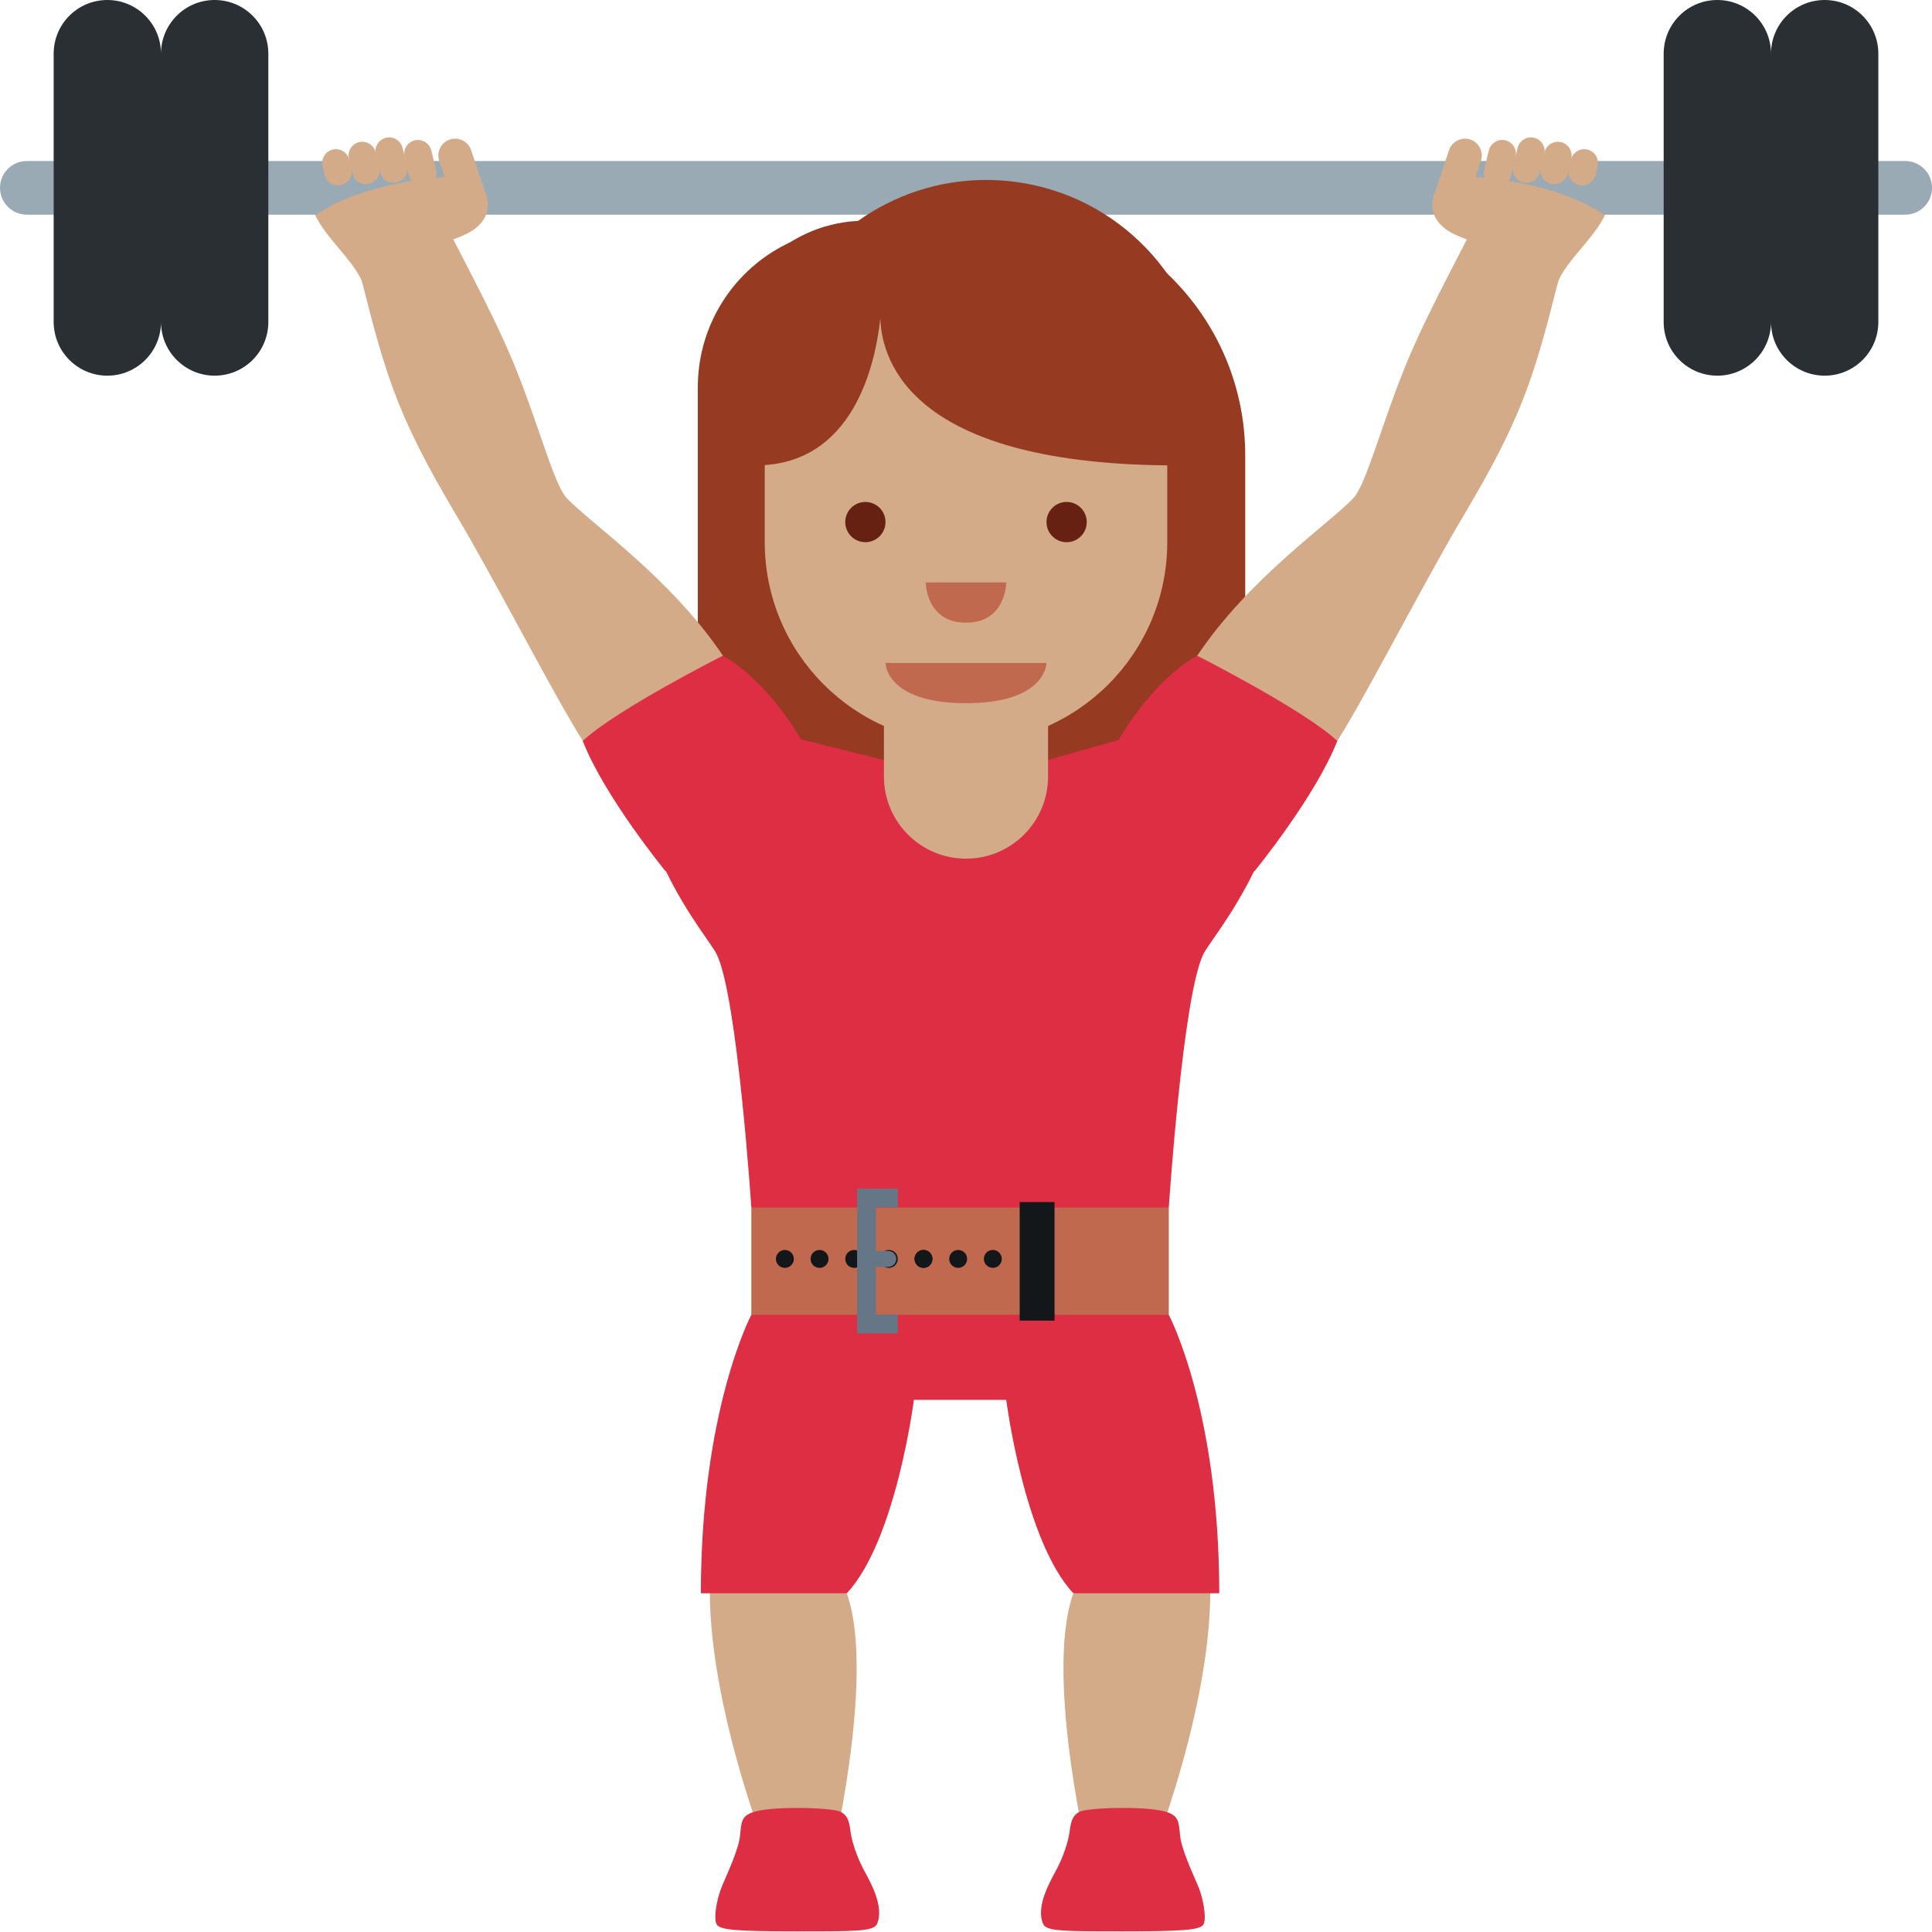
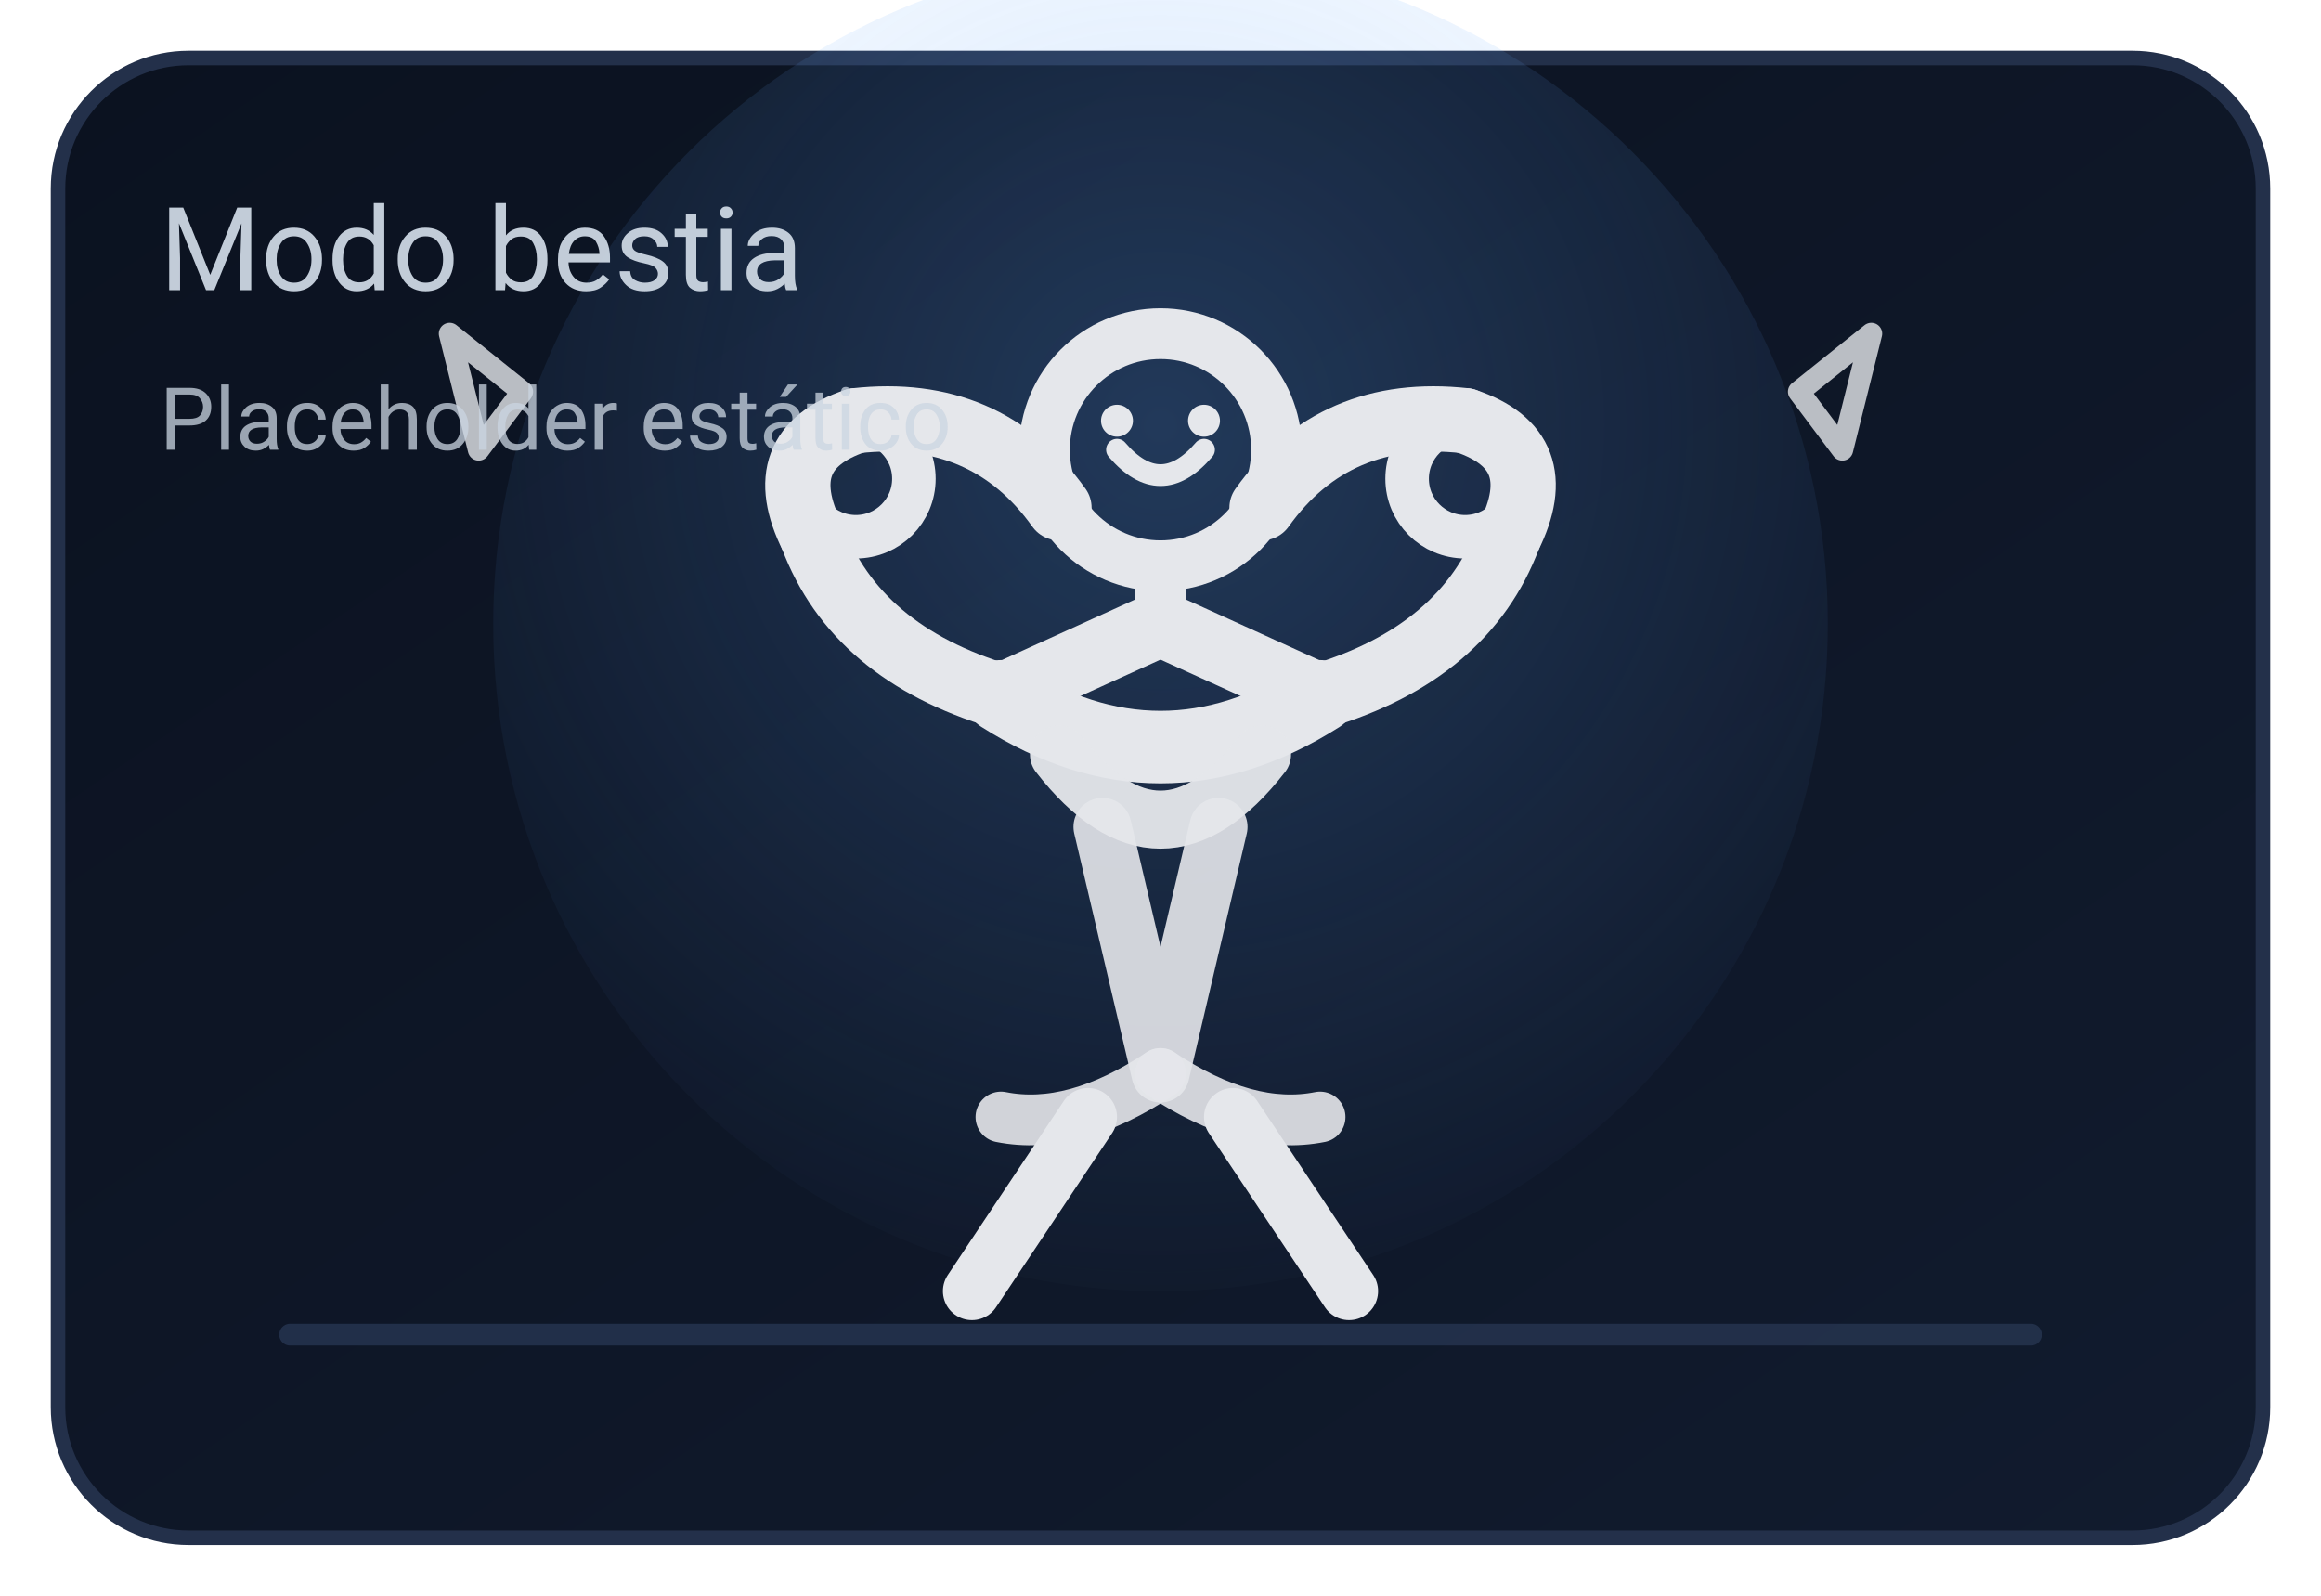
- <svg xmlns="http://www.w3.org/2000/svg" width="800px" height="800px" viewBox="0 0 36 36" aria-hidden="true" role="img" class="iconify iconify--twemoji" preserveAspectRatio="xMidYMid meet">
-   <path fill="#963B22" d="M18.528 3.81c-.731 0-1.421.173-2.037.472a2.975 2.975 0 0 0-3.488 2.928v5.1h.007c.078 2.748 2.326 4.954 5.093 4.954s5.015-2.206 5.093-4.954h.007V8.485a4.675 4.675 0 0 0-4.675-4.675z">
- 
- </path>
-   <path fill="#D4AB88" d="M15.447 34.875h-1.02s-1.384-3.348-1.18-5.736l2.531.549c.56 1.564-.331 5.187-.331 5.187zm4.885 0h1.02s1.384-3.348 1.18-5.736L20 29.688c-.559 1.564.332 5.187.332 5.187z">
- 
- </path>
-   <path fill="#DD2E44" d="M13.452 35.149c.102-.243.316-.694.339-.955c.023-.261.034-.354.238-.426c.345-.121 1.427-.087 1.613-.016c.185.071.188.263.214.424c.026.161.113.424.226.64s.406.697.26 1.034c-.061.14-.402.138-1.497.138s-1.408-.026-1.483-.118s-.011-.477.09-.721zm8.875 0c-.102-.243-.316-.694-.339-.955c-.023-.261-.034-.354-.238-.426c-.345-.121-1.427-.087-1.613-.016c-.185.071-.188.263-.214.424c-.026.161-.113.424-.226.64s-.406.697-.26 1.034c.061.14.402.138 1.497.138s1.408-.026 1.483-.118c.074-.092.011-.477-.09-.721z">
- 
- </path>
-   <path fill="#D4AB88" d="M8.31 4.156c.011.127.814 1.525 1.266 2.625c.452 1.1.747 2.25.984 2.5c.476.499 1.926 1.474 2.911 2.937c.985 1.464-1.977 2.58-2.611 1.588c-.451-.706-1.309-2.368-2.097-3.759c-.304-.54-.897-1.454-1.328-2.516c-.406-1-.642-2.168-.702-2.312c-.179-.425-.879-.977-.913-1.407c0 0 2.454-.084 2.49.344zm19.159 0c-.011.127-.814 1.525-1.266 2.625c-.452 1.1-.747 2.25-.984 2.5c-.476.499-1.926 1.474-2.911 2.937c-.985 1.464 1.977 2.58 2.611 1.588c.451-.706 1.309-2.368 2.097-3.759c.304-.54.897-1.454 1.328-2.516c.406-1 .642-2.168.702-2.312c.178-.425.878-.977.912-1.406c0-.001-2.453-.085-2.489.343z">
- 
- </path>
-   <path fill="#99AAB5" d="M36 3.5a.5.5 0 0 1-.5.5H.5a.5.5 0 0 1 0-1h35a.5.5 0 0 1 .5.5z">
- 
- </path>
-   <path fill="#292F33" d="M34 0a1 1 0 0 0-1 1a1 1 0 1 0-2 0v5a1 1 0 1 0 2 0a1 1 0 1 0 2 0V1a1 1 0 0 0-1-1zM4 0a1 1 0 0 0-1 1a1 1 0 1 0-2 0v5a1 1 0 1 0 2 0a1 1 0 1 0 2 0V1a1 1 0 0 0-1-1z">
- 
- </path>
-   <path fill="#DD2E44" d="M24.918 13.806c-.625-.583-2.611-1.588-2.611-1.588c-.709.401-1.237 1.188-1.465 1.571l-1.398.394h-2.89l-1.627-.406c-.231-.387-.755-1.162-1.458-1.559c0 0-1.986 1.004-2.611 1.588c.406 1.039 1.543 2.428 1.543 2.428l.008-.001c.4.821.854 1.362.945 1.547c.386.781.646 4.72.646 4.72l4 1.5l3.779-1.5s.26-3.939.643-4.719c.091-.185.545-.727.945-1.547l.008.001c0-.001 1.138-1.39 1.543-2.429z">
- 
- </path>
-   <path fill="#D4AB88" d="M16.471 11.412v3.059a1.529 1.529 0 1 0 3.058 0v-3.059h-3.058z">
- 
- </path>
-   <path fill="#963B22" d="M18.375 3.353c-.89 0-1.712.284-2.386.763a2.62 2.62 0 0 0-2.49 2.612c0 1.156.005 2.613 1.529 3.156a4.125 4.125 0 1 0 3.347-6.531z">
- 
- </path>
-   <path fill="#D4AB88" d="M21.75 5.602h-7.5v4.5a3.75 3.75 0 1 0 7.5 0v-4.5z">
- 
- </path>
-   <path fill="#963B22" d="M18 4l-3.924 1.533v3.139c1.831 0 2.236-1.893 2.327-2.737c.031.844.639 2.737 5.52 2.737V5.533L18 4z">
- 
- </path>
-   <path fill="#C1694F" d="M19.5 12.353h-3s0 .75 1.5.75s1.5-.75 1.5-.75z">
- 
- </path>
-   <circle fill="#662113" cx="16.125" cy="9.728" r=".375">
- 
- </circle>
-   <path fill="#662113" d="M20.25 9.728a.375.375 0 1 1-.75 0a.375.375 0 0 1 .75 0z">
- 
- </path>
-   <path fill="#C1694F" d="M17.25 10.853h1.5s0 .75-.75.75s-.75-.75-.75-.75z">
- 
- </path>
-   <g fill="#D4AB88">
-     <path d="M27.096 4.363c-.33-.157-.476-.428-.377-.719l.003-.01c.099-.291.291-.346.738-.339c0 0 1.521.076 2.437.712c0 0-.199.304-.447.56l-.003.01c-.101.29-1.614.137-2.351-.214z">
- 
- </path>
-     <path d="M27.843 3.47a.257.257 0 0 1-.188-.31l.087-.357c.033-.137.173-.221.31-.188s.221.173.188.31l-.087.357a.258.258 0 0 1-.31.188zm-.445-.87a.315.315 0 0 0-.397.197l-.279.837c-.055.164.168-.068.332-.013a.314.314 0 0 0 .397-.196l.144-.427a.316.316 0 0 0-.197-.398z">
- 
- </path>
-     <path d="M28.384 3.399a.257.257 0 0 1-.188-.31l.082-.334c.033-.137.173-.221.31-.188s.221.173.188.31l-.082.334a.258.258 0 0 1-.31.188z">
- 
- </path>
-     <path d="M28.9 3.424a.257.257 0 0 1-.188-.31l.068-.277c.033-.137.173-.221.31-.188s.221.173.188.31l-.068.277a.258.258 0 0 1-.31.188z">
- 
- </path>
-     <path d="M29.419 3.447a.257.257 0 0 1-.188-.31l.04-.162c.033-.137.173-.221.31-.188s.221.173.188.31l-.04.162a.257.257 0 0 1-.31.188z">
- 
- </path>
+ <svg xmlns="http://www.w3.org/2000/svg" viewBox="0 0 320 220" width="640" height="440" role="img" aria-label="Placeholder estático: atleta fuerte posando">
+   <defs>
+     <linearGradient id="bg2" x1="0" x2="1" y1="0" y2="1">
+       <stop offset="0" stop-color="#0b1220" />
+       <stop offset="1" stop-color="#111b2e" />
+     </linearGradient>
+     <radialGradient id="glow" cx="50%" cy="35%" r="70%">
+       <stop offset="0" stop-color="#60a5fa" stop-opacity="0.25" />
+       <stop offset="1" stop-color="#60a5fa" stop-opacity="0" />
+     </radialGradient>
+   </defs>
+   <rect x="8" y="8" width="304" height="204" rx="18" fill="url(#bg2)" />
+   <rect x="8" y="8" width="304" height="204" rx="18" fill="none" stroke="#23304a" stroke-width="2" />
+   <circle cx="160" cy="86" r="92" fill="url(#glow)" />
+   <path d="M40 184 H280" stroke="#24324d" stroke-width="3" stroke-linecap="round" opacity="0.9" />
+   <g fill="none" stroke="#e5e7eb" stroke-linecap="round" stroke-linejoin="round">
+     <circle cx="160" cy="62" r="16" stroke-width="7" />
+     <path d="M154 62 Q160 69 166 62" stroke-width="3" />
+     <circle cx="154" cy="58" r="2.2" fill="#e5e7eb" stroke="none" />
+     <circle cx="166" cy="58" r="2.2" fill="#e5e7eb" stroke="none" />
+     <path d="M160 78 L160 86" stroke-width="7" />
+     <path d="M160 86 L138 96" stroke-width="9" />
+     <path d="M160 86 L182 96" stroke-width="9" />
+     <path d="M138 96 Q160 110 182 96" stroke-width="10" />
+     <path d="M146 104 Q160 122 174 104" stroke-width="8" opacity="0.95" />
+     <path d="M152 114 L160 148 L168 114" stroke-width="8" opacity="0.9" />
+     <path d="M138 96 Q118 90 112 74" stroke-width="9" />
+     <path d="M112 74 Q106 62 118 58" stroke-width="9" />
+     <circle cx="118" cy="66" r="8" stroke-width="6" />
+     <path d="M118 58 Q136 56 146 70" stroke-width="9" />
+     <path d="M182 96 Q202 90 208 74" stroke-width="9" />
+     <path d="M208 74 Q214 62 202 58" stroke-width="9" />
+     <circle cx="202" cy="66" r="8" stroke-width="6" />
+     <path d="M202 58 Q184 56 174 70" stroke-width="9" />
+     <path d="M160 148 Q148 156 138 154" stroke-width="7" opacity="0.9" />
+     <path d="M160 148 Q172 156 182 154" stroke-width="7" opacity="0.9" />
+     <path d="M150 154 L134 178" stroke-width="8" />
+     <path d="M170 154 L186 178" stroke-width="8" />
+     <path d="M248 54 L258 46 L254 62 Z" stroke-width="3" opacity="0.8" />
+     <path d="M72 54 L62 46 L66 62 Z" stroke-width="3" opacity="0.8" />
  </g>
-   <g fill="#D4AB88">
-     <path d="M8.683 4.363c.33-.157.476-.428.377-.719l-.003-.01c-.1-.29-.292-.346-.738-.339c0 0-1.521.076-2.437.712c0 0 .199.304.447.56l.003.01c.1.29 1.614.137 2.351-.214z">
- 
- </path>
-     <path d="M7.936 3.47a.257.257 0 0 0 .188-.31l-.088-.357a.257.257 0 0 0-.31-.188a.257.257 0 0 0-.187.31l.087.357a.258.258 0 0 0 .31.188zm.445-.87a.315.315 0 0 1 .397.197l.279.837c.055.164-.168-.068-.332-.013a.314.314 0 0 1-.397-.196l-.144-.427a.315.315 0 0 1 .197-.398z">
- 
- </path>
-     <path d="M7.395 3.399a.257.257 0 0 0 .188-.31l-.082-.334a.257.257 0 0 0-.31-.188a.258.258 0 0 0-.188.31l.082.334a.258.258 0 0 0 .31.188z">
- 
- </path>
-     <path d="M6.879 3.424a.258.258 0 0 0 .188-.31l-.068-.277a.257.257 0 0 0-.309-.188a.257.257 0 0 0-.188.31l.068.277a.256.256 0 0 0 .309.188z">
- 
- </path>
-     <path d="M6.36 3.447a.257.257 0 0 0 .188-.31l-.04-.162a.257.257 0 0 0-.31-.188a.258.258 0 0 0-.187.31l.04.162a.255.255 0 0 0 .309.188z">
- 
- </path>
+   <g font-family="ui-sans-serif, system-ui, -apple-system, Segoe UI, Roboto, Arial" fill="#cbd5e1">
+     <text x="22" y="40" font-size="16" opacity="0.95">Modo bestia</text>
+     <text x="22" y="62" font-size="12" opacity="0.75">Placeholder estático</text>
  </g>
-   <path fill="#DD2E44" d="M21.779 24.5L18 23l-4 1.5s-.94 1.766-.94 5.188h2.719c.917-.979 1.25-3.604 1.25-3.604h1.721s.333 2.625 1.25 3.604h2.719c0-3.422-.94-5.188-.94-5.188z">
- 
- </path>
-   <path fill="#C1694F" d="M14 22.5h7.779v2H14z">
- 
- </path>
-   <path fill="#14171A" d="M19 22.399h.65v2.209H19z">
- 
- </path>
-   <circle fill="#14171A" cx="18.5" cy="23.458" r=".167">
- 
- </circle>
-   <path fill="#14171A" d="M18.021 23.458a.167.167 0 0 1-.334 0a.167.167 0 0 1 .334 0z">
- 
- </path>
-   <circle fill="#14171A" cx="17.208" cy="23.458" r=".167">
- 
- </circle>
-   <circle fill="#14171A" cx="16.562" cy="23.458" r=".167">
- 
- </circle>
-   <circle fill="#14171A" cx="15.917" cy="23.458" r=".167">
- 
- </circle>
-   <circle fill="#14171A" cx="15.271" cy="23.458" r=".167">
- 
- </circle>
-   <circle fill="#14171A" cx="14.625" cy="23.458" r=".167">
- 
- </circle>
-   <circle fill="#14171A" cx="17.208" cy="23.458" r=".167">
- 
- </circle>
-   <circle fill="#657786" cx="16.318" cy="23.458" r=".148">
- 
- </circle>
-   <circle fill="#657786" cx="16.553" cy="23.458" r=".148">
- 
- </circle>
-   <path fill="#657786" d="M16.318 23.31h.235v.297h-.235z">
- 
- </path>
-   <path fill="#657786" d="M16.729 24.846h-.758v-2.698h.758v.35h-.408v1.998h.408z">
- 
- </path>
</svg>
